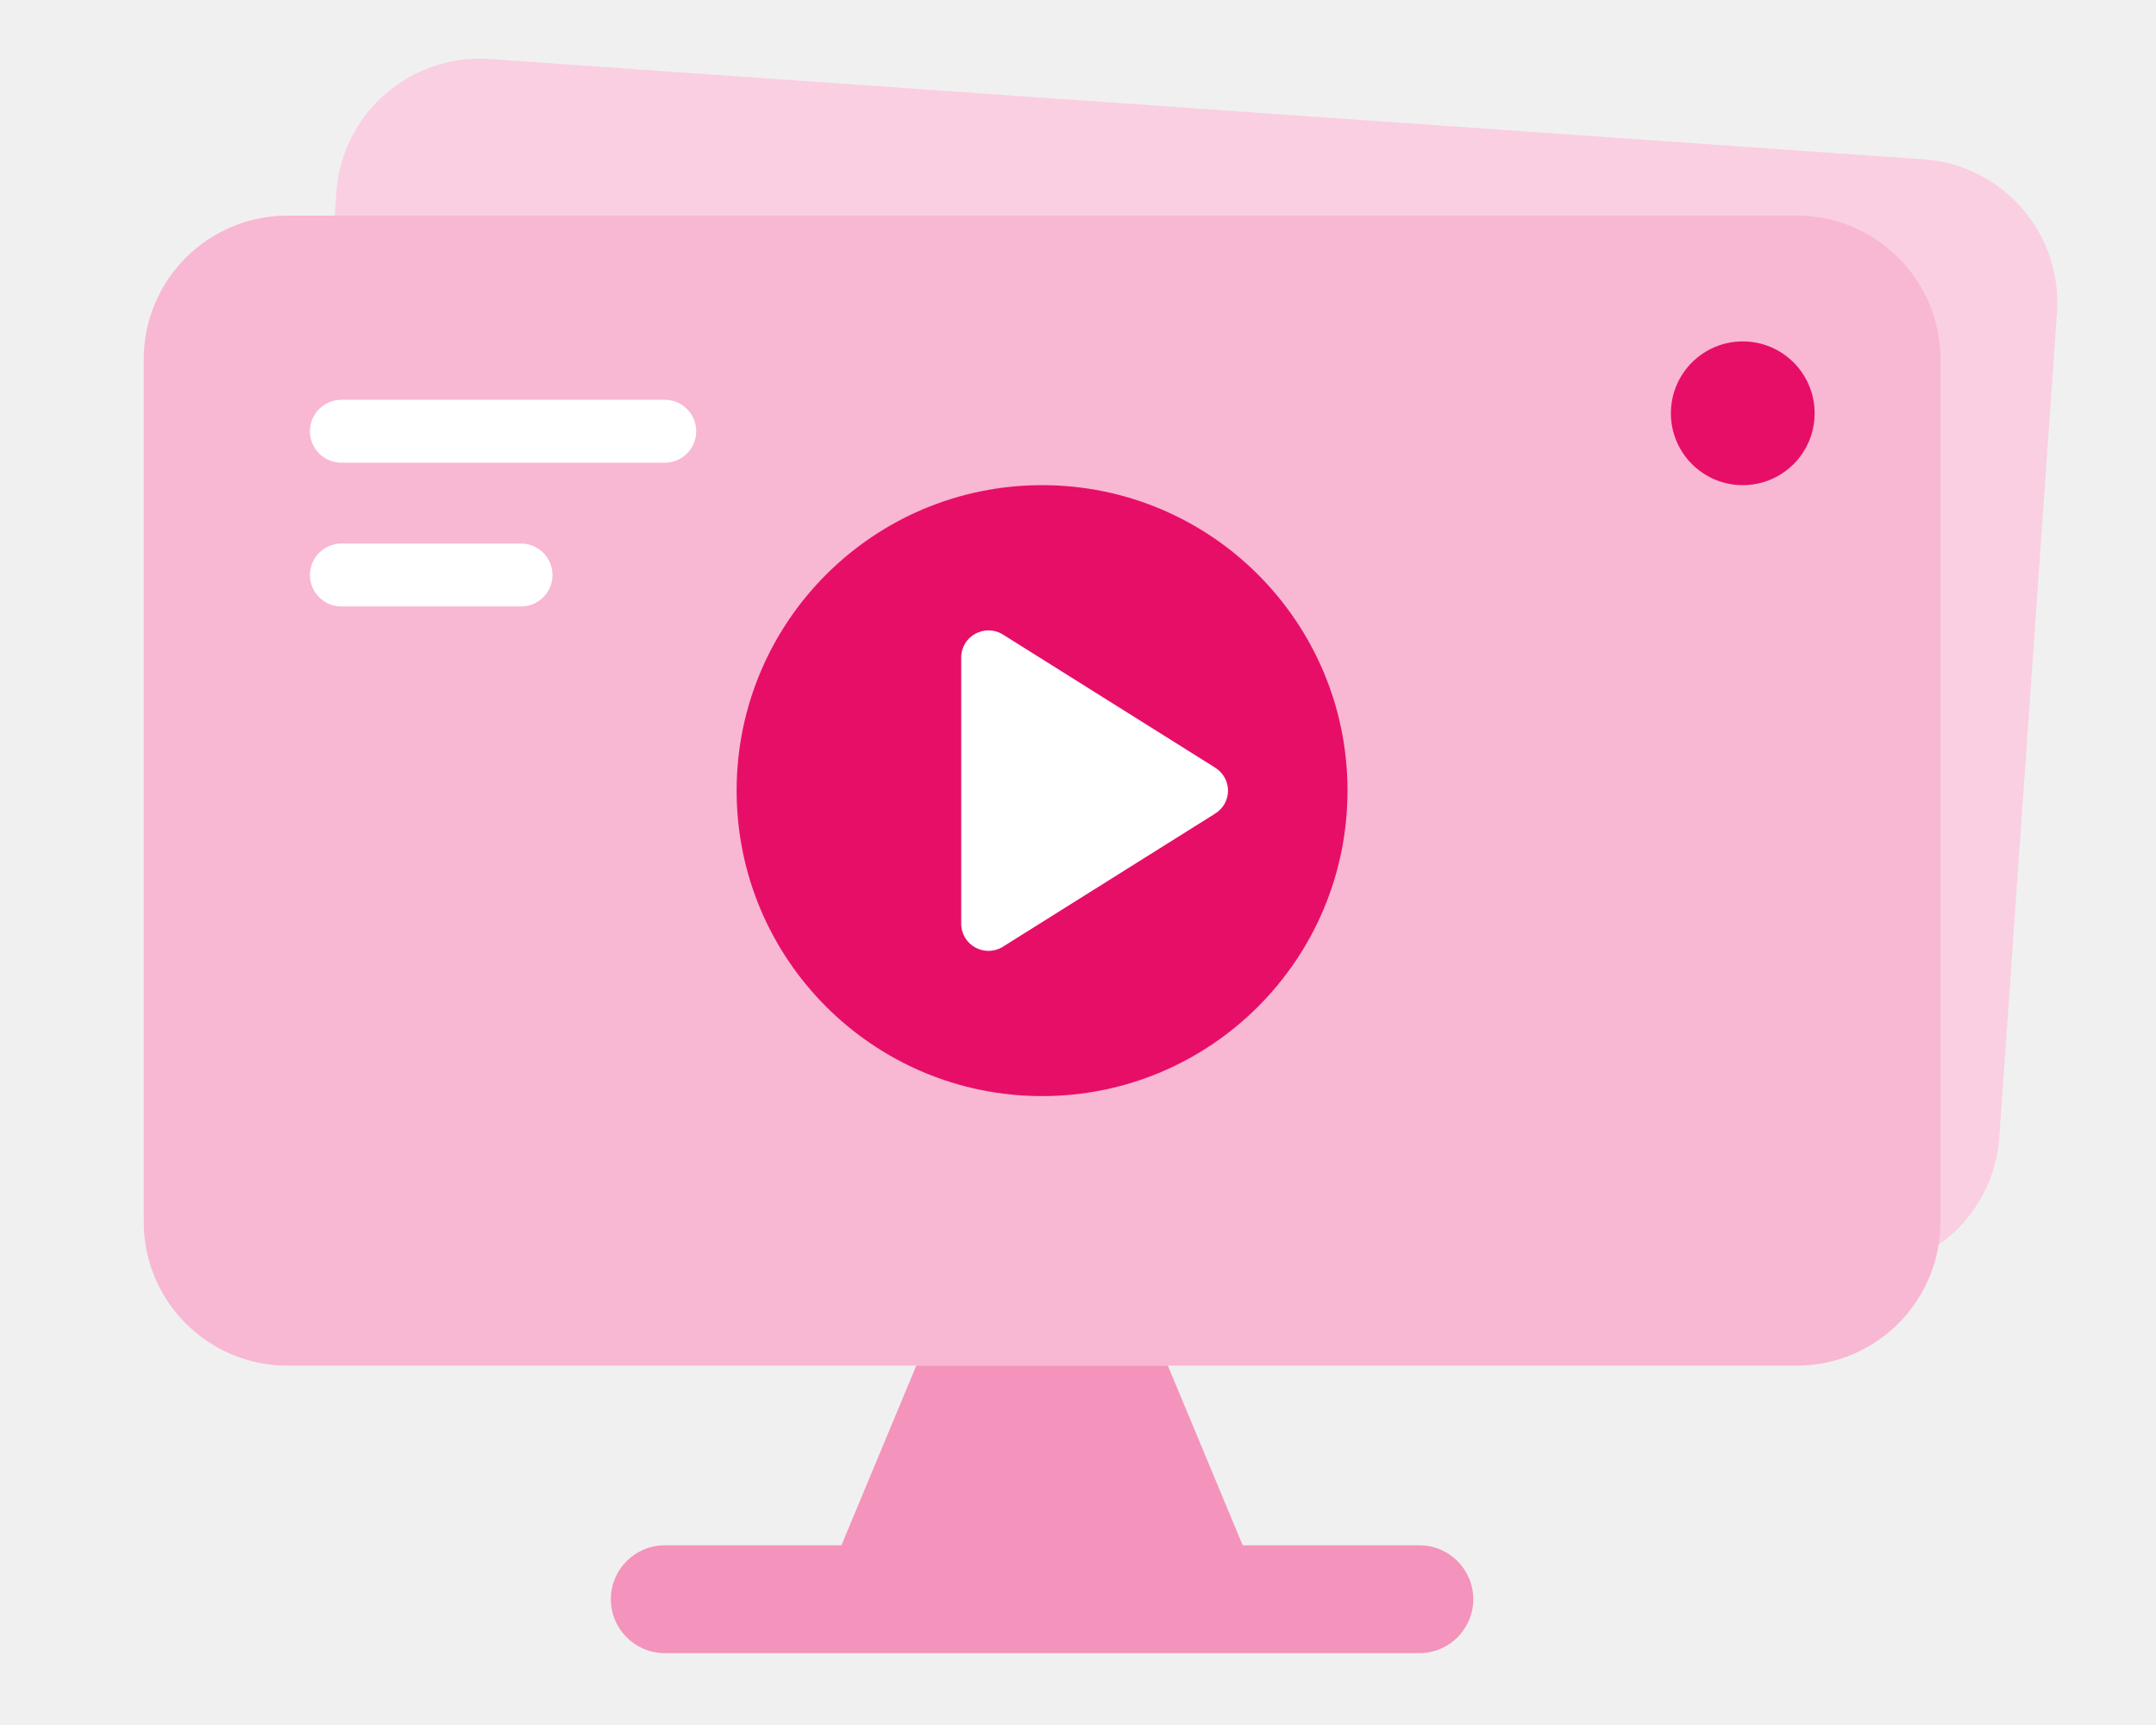
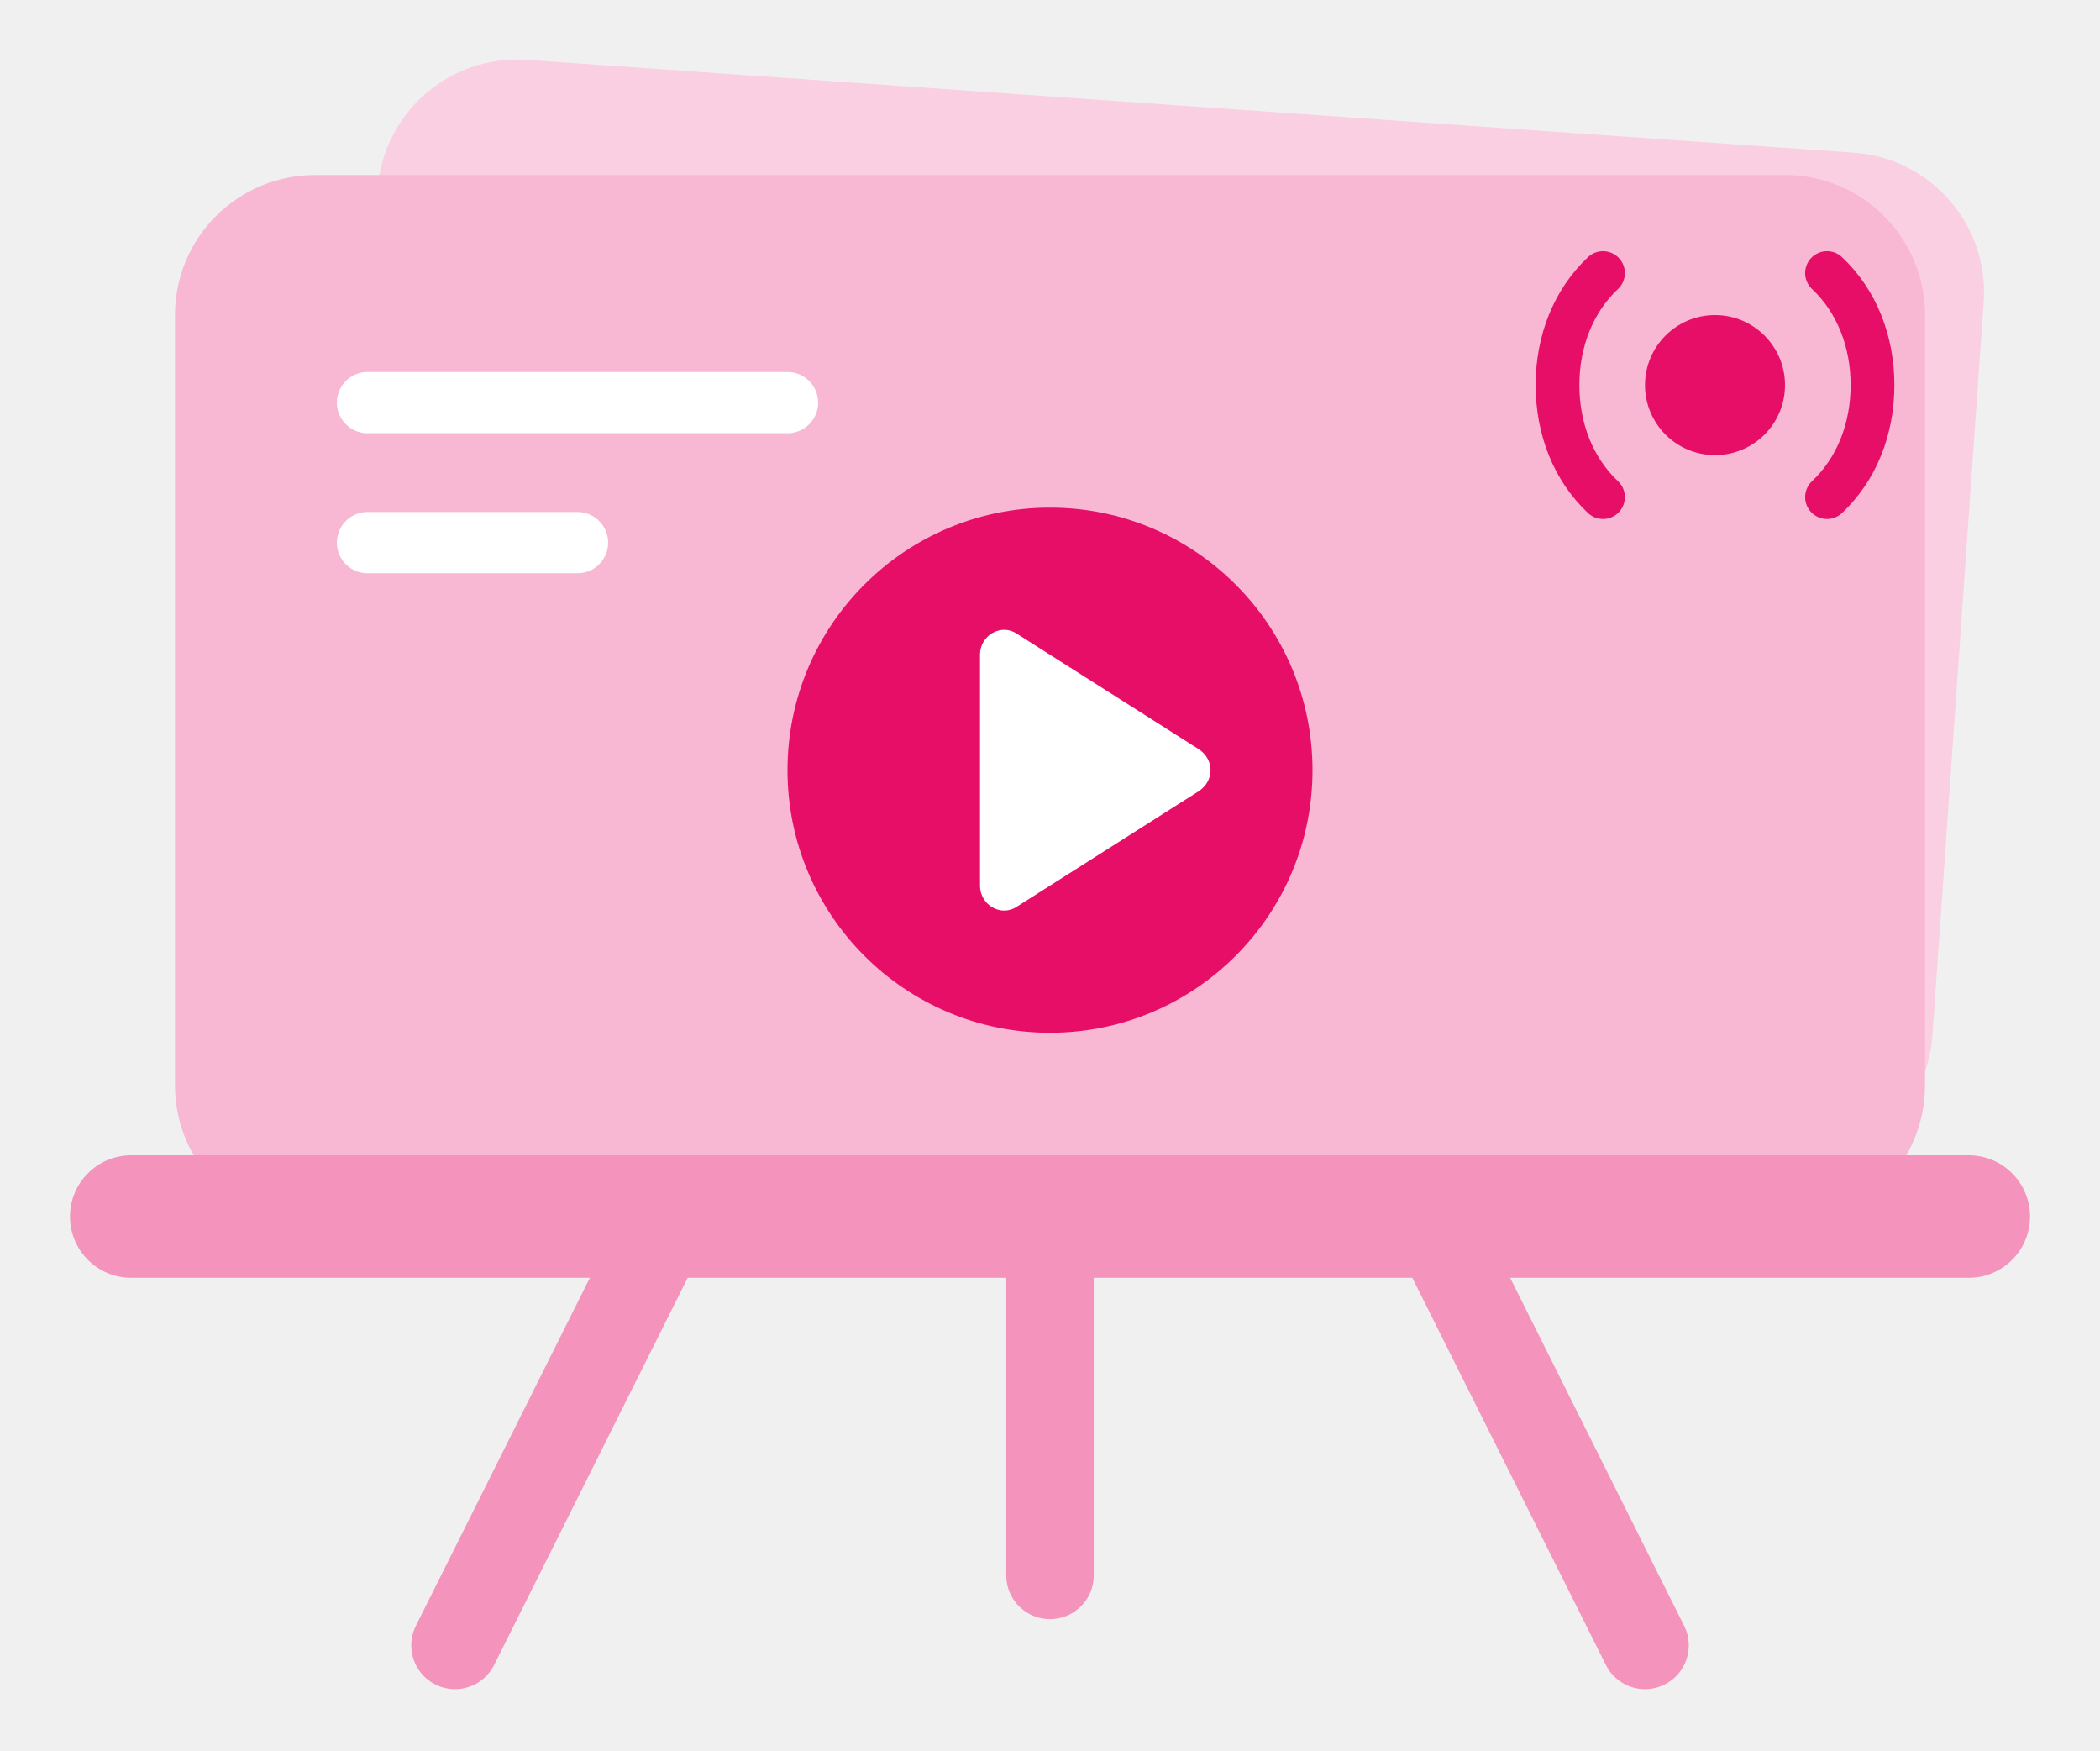
- <svg xmlns="http://www.w3.org/2000/svg" width="120" height="96" viewBox="0 0 120 96" fill="none">
-   <rect x="17" y="6" width="96" height="62" rx="8" transform="rotate(4 65 37)" fill="#FACFE1" />
-   <rect x="8" y="12" width="100" height="64" rx="8" fill="#F8B7D2" />
-   <path d="M19 24H37" stroke="white" stroke-width="3.5" stroke-linecap="round" />
-   <path d="M19 32H29" stroke="white" stroke-width="3.5" stroke-linecap="round" />
-   <path d="M51 76H65L70 88H46L51 76Z" fill="#F493BB" />
-   <rect x="34" y="86" width="48" height="6" rx="3" fill="#F493BB" />
-   <circle cx="58" cy="44" r="17" fill="#E70E68" />
-   <path d="M53.5 36.6C53.5 35.4 54.8 34.7 55.8 35.3L67.6 42.7C68.6 43.3 68.6 44.7 67.6 45.3L55.8 52.7C54.8 53.3 53.5 52.6 53.5 51.4V36.6Z" fill="white" />
-   <circle cx="97" cy="23" r="4" fill="#E70E68" />
+ <svg xmlns="http://www.w3.org/2000/svg" width="120" height="100" viewBox="0 0 120 100" fill="none">
+   <path d="M38 70L26 94" stroke="#F493BB" stroke-width="5" stroke-linecap="round" />
+   <path d="M82 70L94 94" stroke="#F493BB" stroke-width="5" stroke-linecap="round" />
+   <path d="M60 70V90" stroke="#F493BB" stroke-width="5" stroke-linecap="round" />
+   <rect x="20" y="6" width="92" height="58" rx="8" transform="rotate(4 66 35)" fill="#FACFE1" />
+   <rect x="10" y="10" width="100" height="60" rx="8" fill="#F8B7D2" />
+   <rect x="4" y="66" width="112" height="7" rx="3.5" fill="#F493BB" />
+   <path d="M21 23H45" stroke="white" stroke-width="3.5" stroke-linecap="round" />
+   <path d="M21 31H33" stroke="white" stroke-width="3.5" stroke-linecap="round" />
+   <circle cx="60" cy="44" r="15" fill="#E70E68" />
+   <path d="M56 37.4C56 36.3 57.2 35.6 58.1 36.2L68.5 42.8C69.4 43.4 69.4 44.6 68.5 45.2L58.1 51.8C57.2 52.4 56 51.7 56 50.6V37.4Z" fill="white" />
+   <circle cx="98" cy="22" r="4" fill="#E70E68" />
+   <path d="M91.6 15.6C89.9 17.2 89 19.5 89 22C89 24.5 89.9 26.8 91.6 28.4" stroke="#E70E68" stroke-width="2.5" stroke-linecap="round" />
+   <path d="M104.4 15.6C106.1 17.2 107 19.5 107 22C107 24.5 106.1 26.8 104.4 28.4" stroke="#E70E68" stroke-width="2.5" stroke-linecap="round" />
</svg>
